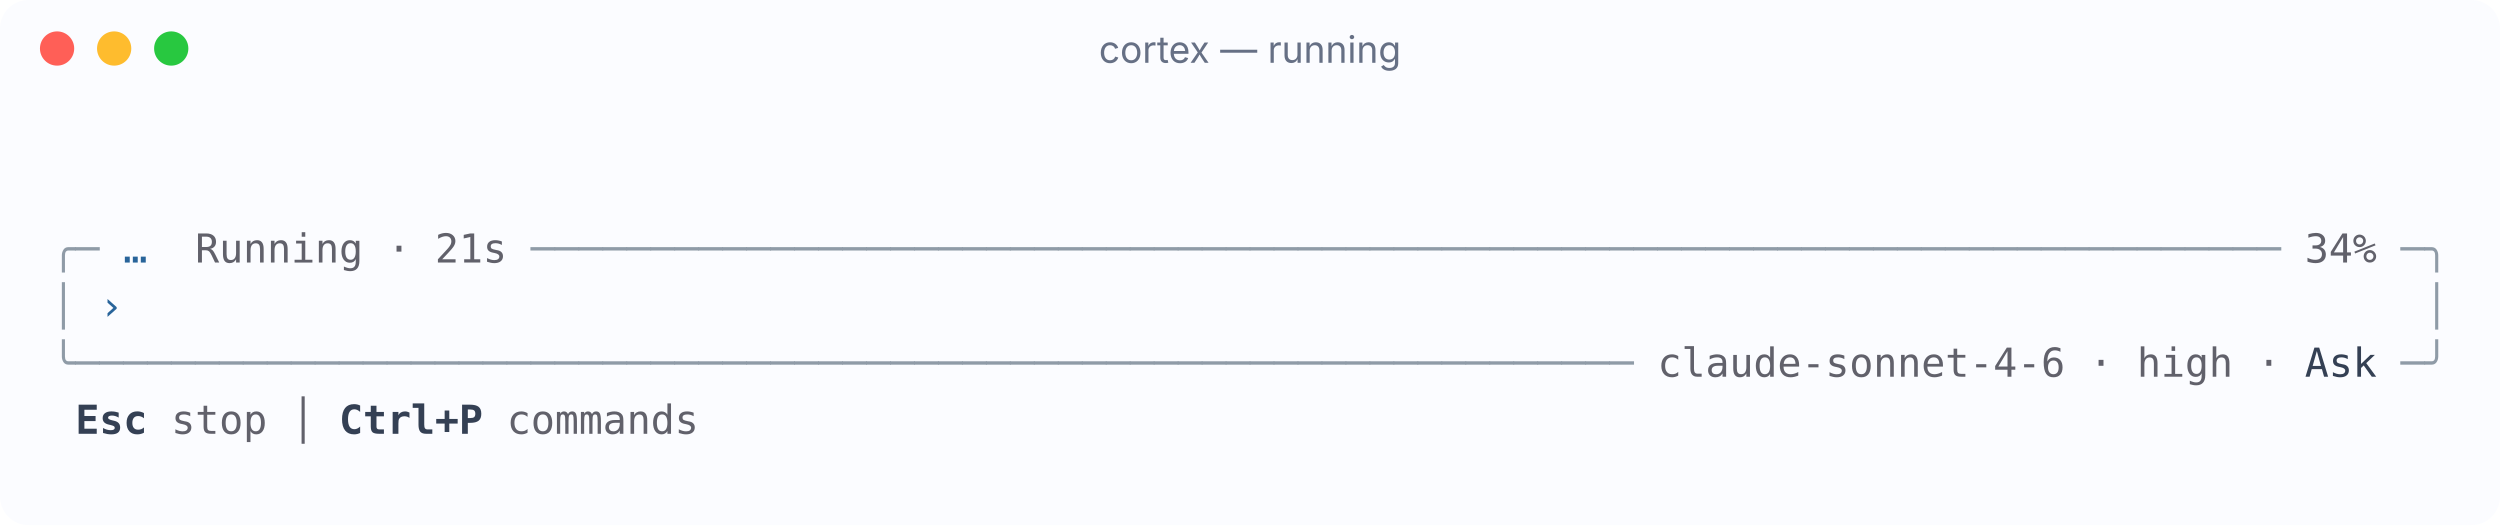
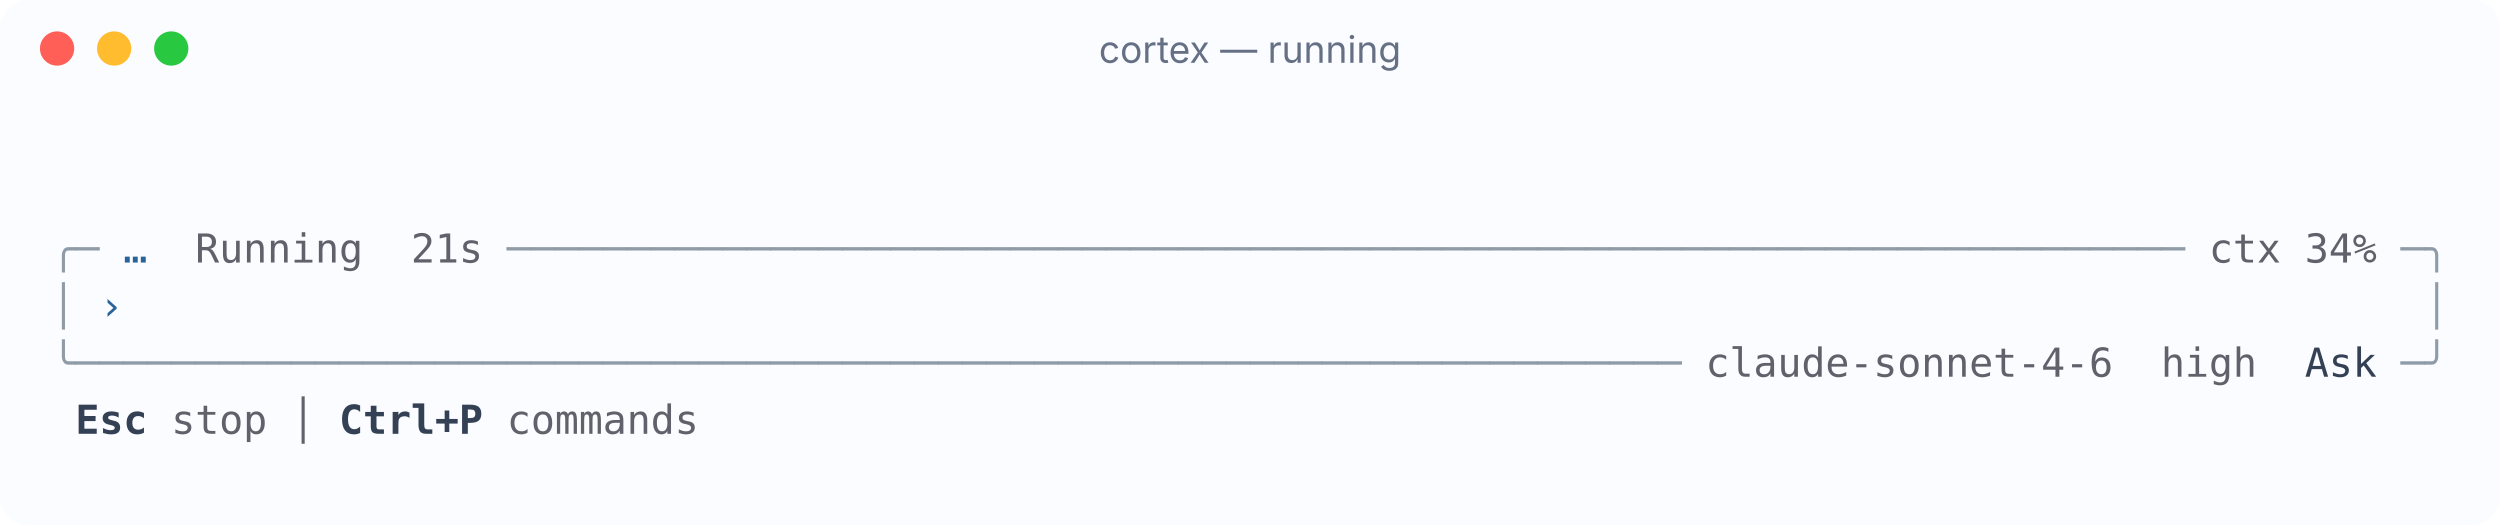
<svg xmlns="http://www.w3.org/2000/svg" width="876" height="184" viewBox="0 0 876 184" role="img" aria-label="cortex — running">
  <rect width="876" height="184" rx="10" fill="#fbfcff" />
  <circle cx="20" cy="17" r="6" fill="#ff5f57" />
  <circle cx="40" cy="17" r="6" fill="#febc2e" />
  <circle cx="60" cy="17" r="6" fill="#28c840" />
  <text x="438" y="22" text-anchor="middle" fill="#667085" font-family="-apple-system, Segoe UI, sans-serif" font-size="13">cortex — running</text>
  <g font-family="'SF Mono', Menlo, Consolas, 'DejaVu Sans Mono', 'PingFang SC', 'Noto Sans Mono CJK SC', monospace" font-size="14" xml:space="preserve">
    <text x="18" y="92" fill="#8f9ba7">╭</text>
    <text x="26.4" y="92" fill="#8f9ba7">─</text>
    <text x="43.2" y="92" fill="#28649a">…</text>
    <text x="68.4" y="92" fill="#61616b">R</text>
    <text x="76.8" y="92" fill="#61616b">u</text>
    <text x="85.2" y="92" fill="#61616b">n</text>
    <text x="93.6" y="92" fill="#61616b">n</text>
    <text x="102" y="92" fill="#61616b">i</text>
    <text x="110.4" y="92" fill="#61616b">n</text>
    <text x="118.8" y="92" fill="#61616b">g</text>
-     <text x="135.6" y="92" fill="#61616b">·</text>
-     <text x="152.4" y="92" fill="#61616b">2</text>
-     <text x="160.8" y="92" fill="#61616b">1</text>
-     <text x="169.2" y="92" fill="#61616b">s</text>
+     <text x="144" y="92" fill="#61616b">2</text>
+     <text x="152.4" y="92" fill="#61616b">1</text>
+     <text x="160.8" y="92" fill="#61616b">s</text>
+     <text x="177.6" y="92" fill="#8f9ba7">─</text>
    <text x="186" y="92" fill="#8f9ba7">─</text>
    <text x="194.4" y="92" fill="#8f9ba7">─</text>
    <text x="202.8" y="92" fill="#8f9ba7">─</text>
    <text x="211.2" y="92" fill="#8f9ba7">─</text>
    <text x="219.6" y="92" fill="#8f9ba7">─</text>
    <text x="228" y="92" fill="#8f9ba7">─</text>
    <text x="236.4" y="92" fill="#8f9ba7">─</text>
    <text x="244.8" y="92" fill="#8f9ba7">─</text>
    <text x="253.2" y="92" fill="#8f9ba7">─</text>
    <text x="261.6" y="92" fill="#8f9ba7">─</text>
    <text x="270" y="92" fill="#8f9ba7">─</text>
    <text x="278.4" y="92" fill="#8f9ba7">─</text>
    <text x="286.8" y="92" fill="#8f9ba7">─</text>
    <text x="295.2" y="92" fill="#8f9ba7">─</text>
    <text x="303.6" y="92" fill="#8f9ba7">─</text>
    <text x="312" y="92" fill="#8f9ba7">─</text>
    <text x="320.4" y="92" fill="#8f9ba7">─</text>
    <text x="328.8" y="92" fill="#8f9ba7">─</text>
    <text x="337.2" y="92" fill="#8f9ba7">─</text>
    <text x="345.6" y="92" fill="#8f9ba7">─</text>
    <text x="354" y="92" fill="#8f9ba7">─</text>
    <text x="362.4" y="92" fill="#8f9ba7">─</text>
    <text x="370.8" y="92" fill="#8f9ba7">─</text>
    <text x="379.2" y="92" fill="#8f9ba7">─</text>
    <text x="387.6" y="92" fill="#8f9ba7">─</text>
    <text x="396" y="92" fill="#8f9ba7">─</text>
    <text x="404.4" y="92" fill="#8f9ba7">─</text>
    <text x="412.8" y="92" fill="#8f9ba7">─</text>
    <text x="421.2" y="92" fill="#8f9ba7">─</text>
    <text x="429.6" y="92" fill="#8f9ba7">─</text>
    <text x="438" y="92" fill="#8f9ba7">─</text>
    <text x="446.4" y="92" fill="#8f9ba7">─</text>
    <text x="454.8" y="92" fill="#8f9ba7">─</text>
    <text x="463.2" y="92" fill="#8f9ba7">─</text>
    <text x="471.6" y="92" fill="#8f9ba7">─</text>
    <text x="480" y="92" fill="#8f9ba7">─</text>
    <text x="488.4" y="92" fill="#8f9ba7">─</text>
    <text x="496.8" y="92" fill="#8f9ba7">─</text>
    <text x="505.2" y="92" fill="#8f9ba7">─</text>
    <text x="513.6" y="92" fill="#8f9ba7">─</text>
    <text x="522" y="92" fill="#8f9ba7">─</text>
    <text x="530.4" y="92" fill="#8f9ba7">─</text>
    <text x="538.8" y="92" fill="#8f9ba7">─</text>
    <text x="547.2" y="92" fill="#8f9ba7">─</text>
    <text x="555.6" y="92" fill="#8f9ba7">─</text>
    <text x="564" y="92" fill="#8f9ba7">─</text>
    <text x="572.4" y="92" fill="#8f9ba7">─</text>
    <text x="580.8" y="92" fill="#8f9ba7">─</text>
    <text x="589.2" y="92" fill="#8f9ba7">─</text>
    <text x="597.6" y="92" fill="#8f9ba7">─</text>
    <text x="606" y="92" fill="#8f9ba7">─</text>
    <text x="614.4" y="92" fill="#8f9ba7">─</text>
    <text x="622.8" y="92" fill="#8f9ba7">─</text>
    <text x="631.2" y="92" fill="#8f9ba7">─</text>
    <text x="639.6" y="92" fill="#8f9ba7">─</text>
    <text x="648" y="92" fill="#8f9ba7">─</text>
    <text x="656.4" y="92" fill="#8f9ba7">─</text>
    <text x="664.8" y="92" fill="#8f9ba7">─</text>
    <text x="673.2" y="92" fill="#8f9ba7">─</text>
    <text x="681.6" y="92" fill="#8f9ba7">─</text>
    <text x="690" y="92" fill="#8f9ba7">─</text>
    <text x="698.4" y="92" fill="#8f9ba7">─</text>
    <text x="706.8" y="92" fill="#8f9ba7">─</text>
    <text x="715.2" y="92" fill="#8f9ba7">─</text>
    <text x="723.6" y="92" fill="#8f9ba7">─</text>
    <text x="732" y="92" fill="#8f9ba7">─</text>
    <text x="740.4" y="92" fill="#8f9ba7">─</text>
    <text x="748.8" y="92" fill="#8f9ba7">─</text>
    <text x="757.2" y="92" fill="#8f9ba7">─</text>
-     <text x="765.6" y="92" fill="#8f9ba7">─</text>
-     <text x="774" y="92" fill="#8f9ba7">─</text>
-     <text x="782.4" y="92" fill="#8f9ba7">─</text>
-     <text x="790.8" y="92" fill="#8f9ba7">─</text>
+     <text x="774" y="92" fill="#61616b">c</text>
+     <text x="782.4" y="92" fill="#61616b">t</text>
+     <text x="790.8" y="92" fill="#61616b">x</text>
    <text x="807.6" y="92" fill="#61616b">3</text>
    <text x="816" y="92" fill="#61616b">4</text>
    <text x="824.4" y="92" fill="#61616b">%</text>
    <text x="841.2" y="92" fill="#8f9ba7">─</text>
    <text x="849.6" y="92" fill="#8f9ba7">╮</text>
    <text x="18" y="112" fill="#8f9ba7">│</text>
    <text x="34.8" y="112" fill="#28649a">›</text>
    <text x="849.6" y="112" fill="#8f9ba7">│</text>
    <text x="18" y="132" fill="#8f9ba7">╰</text>
    <text x="26.4" y="132" fill="#8f9ba7">─</text>
    <text x="34.8" y="132" fill="#8f9ba7">─</text>
    <text x="43.2" y="132" fill="#8f9ba7">─</text>
    <text x="51.6" y="132" fill="#8f9ba7">─</text>
    <text x="60" y="132" fill="#8f9ba7">─</text>
    <text x="68.4" y="132" fill="#8f9ba7">─</text>
    <text x="76.8" y="132" fill="#8f9ba7">─</text>
    <text x="85.2" y="132" fill="#8f9ba7">─</text>
    <text x="93.6" y="132" fill="#8f9ba7">─</text>
    <text x="102" y="132" fill="#8f9ba7">─</text>
    <text x="110.4" y="132" fill="#8f9ba7">─</text>
    <text x="118.8" y="132" fill="#8f9ba7">─</text>
    <text x="127.2" y="132" fill="#8f9ba7">─</text>
    <text x="135.6" y="132" fill="#8f9ba7">─</text>
    <text x="144" y="132" fill="#8f9ba7">─</text>
    <text x="152.4" y="132" fill="#8f9ba7">─</text>
    <text x="160.8" y="132" fill="#8f9ba7">─</text>
    <text x="169.2" y="132" fill="#8f9ba7">─</text>
    <text x="177.6" y="132" fill="#8f9ba7">─</text>
    <text x="186" y="132" fill="#8f9ba7">─</text>
    <text x="194.4" y="132" fill="#8f9ba7">─</text>
    <text x="202.8" y="132" fill="#8f9ba7">─</text>
    <text x="211.2" y="132" fill="#8f9ba7">─</text>
    <text x="219.6" y="132" fill="#8f9ba7">─</text>
    <text x="228" y="132" fill="#8f9ba7">─</text>
    <text x="236.4" y="132" fill="#8f9ba7">─</text>
    <text x="244.8" y="132" fill="#8f9ba7">─</text>
    <text x="253.2" y="132" fill="#8f9ba7">─</text>
    <text x="261.6" y="132" fill="#8f9ba7">─</text>
    <text x="270" y="132" fill="#8f9ba7">─</text>
    <text x="278.4" y="132" fill="#8f9ba7">─</text>
    <text x="286.8" y="132" fill="#8f9ba7">─</text>
    <text x="295.2" y="132" fill="#8f9ba7">─</text>
    <text x="303.6" y="132" fill="#8f9ba7">─</text>
    <text x="312" y="132" fill="#8f9ba7">─</text>
    <text x="320.4" y="132" fill="#8f9ba7">─</text>
    <text x="328.8" y="132" fill="#8f9ba7">─</text>
    <text x="337.2" y="132" fill="#8f9ba7">─</text>
    <text x="345.6" y="132" fill="#8f9ba7">─</text>
    <text x="354" y="132" fill="#8f9ba7">─</text>
    <text x="362.4" y="132" fill="#8f9ba7">─</text>
    <text x="370.8" y="132" fill="#8f9ba7">─</text>
    <text x="379.2" y="132" fill="#8f9ba7">─</text>
    <text x="387.6" y="132" fill="#8f9ba7">─</text>
    <text x="396" y="132" fill="#8f9ba7">─</text>
    <text x="404.4" y="132" fill="#8f9ba7">─</text>
    <text x="412.8" y="132" fill="#8f9ba7">─</text>
    <text x="421.2" y="132" fill="#8f9ba7">─</text>
    <text x="429.6" y="132" fill="#8f9ba7">─</text>
    <text x="438" y="132" fill="#8f9ba7">─</text>
    <text x="446.4" y="132" fill="#8f9ba7">─</text>
    <text x="454.8" y="132" fill="#8f9ba7">─</text>
    <text x="463.2" y="132" fill="#8f9ba7">─</text>
    <text x="471.6" y="132" fill="#8f9ba7">─</text>
    <text x="480" y="132" fill="#8f9ba7">─</text>
    <text x="488.4" y="132" fill="#8f9ba7">─</text>
    <text x="496.8" y="132" fill="#8f9ba7">─</text>
    <text x="505.2" y="132" fill="#8f9ba7">─</text>
    <text x="513.6" y="132" fill="#8f9ba7">─</text>
    <text x="522" y="132" fill="#8f9ba7">─</text>
    <text x="530.4" y="132" fill="#8f9ba7">─</text>
    <text x="538.8" y="132" fill="#8f9ba7">─</text>
    <text x="547.2" y="132" fill="#8f9ba7">─</text>
    <text x="555.6" y="132" fill="#8f9ba7">─</text>
    <text x="564" y="132" fill="#8f9ba7">─</text>
-     <text x="580.8" y="132" fill="#61616b">c</text>
-     <text x="589.2" y="132" fill="#61616b">l</text>
-     <text x="597.6" y="132" fill="#61616b">a</text>
-     <text x="606" y="132" fill="#61616b">u</text>
-     <text x="614.4" y="132" fill="#61616b">d</text>
-     <text x="622.8" y="132" fill="#61616b">e</text>
-     <text x="631.2" y="132" fill="#61616b">-</text>
-     <text x="639.6" y="132" fill="#61616b">s</text>
-     <text x="648" y="132" fill="#61616b">o</text>
-     <text x="656.4" y="132" fill="#61616b">n</text>
-     <text x="664.8" y="132" fill="#61616b">n</text>
-     <text x="673.2" y="132" fill="#61616b">e</text>
-     <text x="681.6" y="132" fill="#61616b">t</text>
-     <text x="690" y="132" fill="#61616b">-</text>
-     <text x="698.4" y="132" fill="#61616b">4</text>
+     <text x="572.4" y="132" fill="#8f9ba7">─</text>
+     <text x="580.8" y="132" fill="#8f9ba7">─</text>
+     <text x="597.6" y="132" fill="#61616b">c</text>
+     <text x="606" y="132" fill="#61616b">l</text>
+     <text x="614.4" y="132" fill="#61616b">a</text>
+     <text x="622.8" y="132" fill="#61616b">u</text>
+     <text x="631.2" y="132" fill="#61616b">d</text>
+     <text x="639.6" y="132" fill="#61616b">e</text>
+     <text x="648" y="132" fill="#61616b">-</text>
+     <text x="656.4" y="132" fill="#61616b">s</text>
+     <text x="664.8" y="132" fill="#61616b">o</text>
+     <text x="673.2" y="132" fill="#61616b">n</text>
+     <text x="681.6" y="132" fill="#61616b">n</text>
+     <text x="690" y="132" fill="#61616b">e</text>
+     <text x="698.4" y="132" fill="#61616b">t</text>
    <text x="706.8" y="132" fill="#61616b">-</text>
-     <text x="715.2" y="132" fill="#61616b">6</text>
-     <text x="732" y="132" fill="#61616b">·</text>
-     <text x="748.8" y="132" fill="#61616b">h</text>
-     <text x="757.2" y="132" fill="#61616b">i</text>
-     <text x="765.6" y="132" fill="#61616b">g</text>
-     <text x="774" y="132" fill="#61616b">h</text>
-     <text x="790.8" y="132" fill="#61616b">·</text>
+     <text x="715.2" y="132" fill="#61616b">4</text>
+     <text x="723.6" y="132" fill="#61616b">-</text>
+     <text x="732" y="132" fill="#61616b">6</text>
+     <text x="757.2" y="132" fill="#61616b">h</text>
+     <text x="765.6" y="132" fill="#61616b">i</text>
+     <text x="774" y="132" fill="#61616b">g</text>
+     <text x="782.4" y="132" fill="#61616b">h</text>
    <text x="807.6" y="132" fill="#344054">A</text>
    <text x="816" y="132" fill="#344054">s</text>
    <text x="824.4" y="132" fill="#344054">k</text>
    <text x="841.2" y="132" fill="#8f9ba7">─</text>
    <text x="849.6" y="132" fill="#8f9ba7">╯</text>
    <text x="26.4" y="152" fill="#344054" font-weight="700">E</text>
    <text x="34.8" y="152" fill="#344054" font-weight="700">s</text>
    <text x="43.2" y="152" fill="#344054" font-weight="700">c</text>
    <text x="60" y="152" fill="#61616b">s</text>
    <text x="68.4" y="152" fill="#61616b">t</text>
    <text x="76.8" y="152" fill="#61616b">o</text>
    <text x="85.2" y="152" fill="#61616b">p</text>
    <text x="102" y="152" fill="#61616b">│</text>
    <text x="118.8" y="152" fill="#344054" font-weight="700">C</text>
    <text x="127.2" y="152" fill="#344054" font-weight="700">t</text>
    <text x="135.6" y="152" fill="#344054" font-weight="700">r</text>
    <text x="144" y="152" fill="#344054" font-weight="700">l</text>
    <text x="152.4" y="152" fill="#344054" font-weight="700">+</text>
    <text x="160.8" y="152" fill="#344054" font-weight="700">P</text>
    <text x="177.6" y="152" fill="#61616b">c</text>
    <text x="186" y="152" fill="#61616b">o</text>
    <text x="194.4" y="152" fill="#61616b">m</text>
    <text x="202.8" y="152" fill="#61616b">m</text>
    <text x="211.2" y="152" fill="#61616b">a</text>
    <text x="219.6" y="152" fill="#61616b">n</text>
    <text x="228" y="152" fill="#61616b">d</text>
    <text x="236.4" y="152" fill="#61616b">s</text>
  </g>
</svg>
